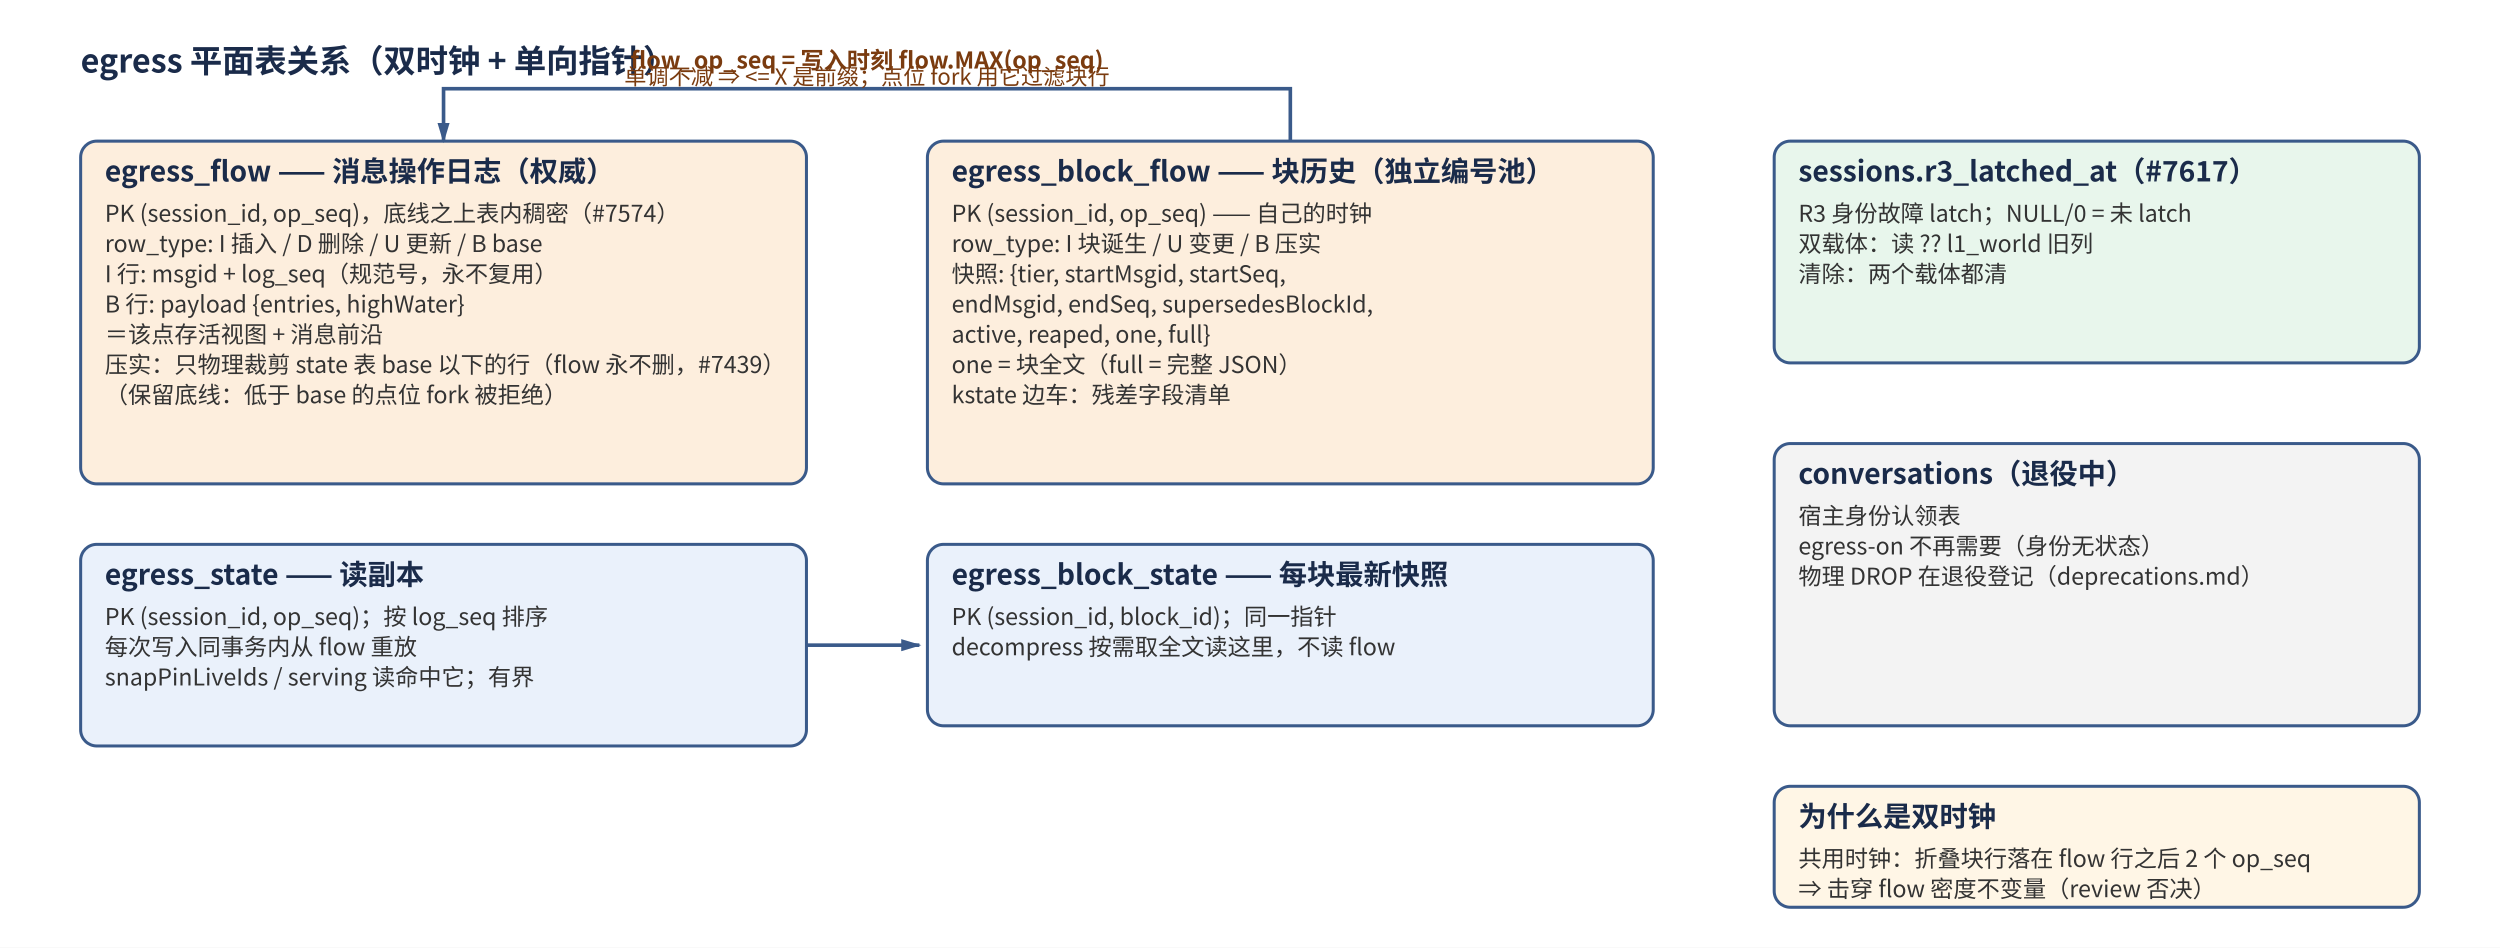
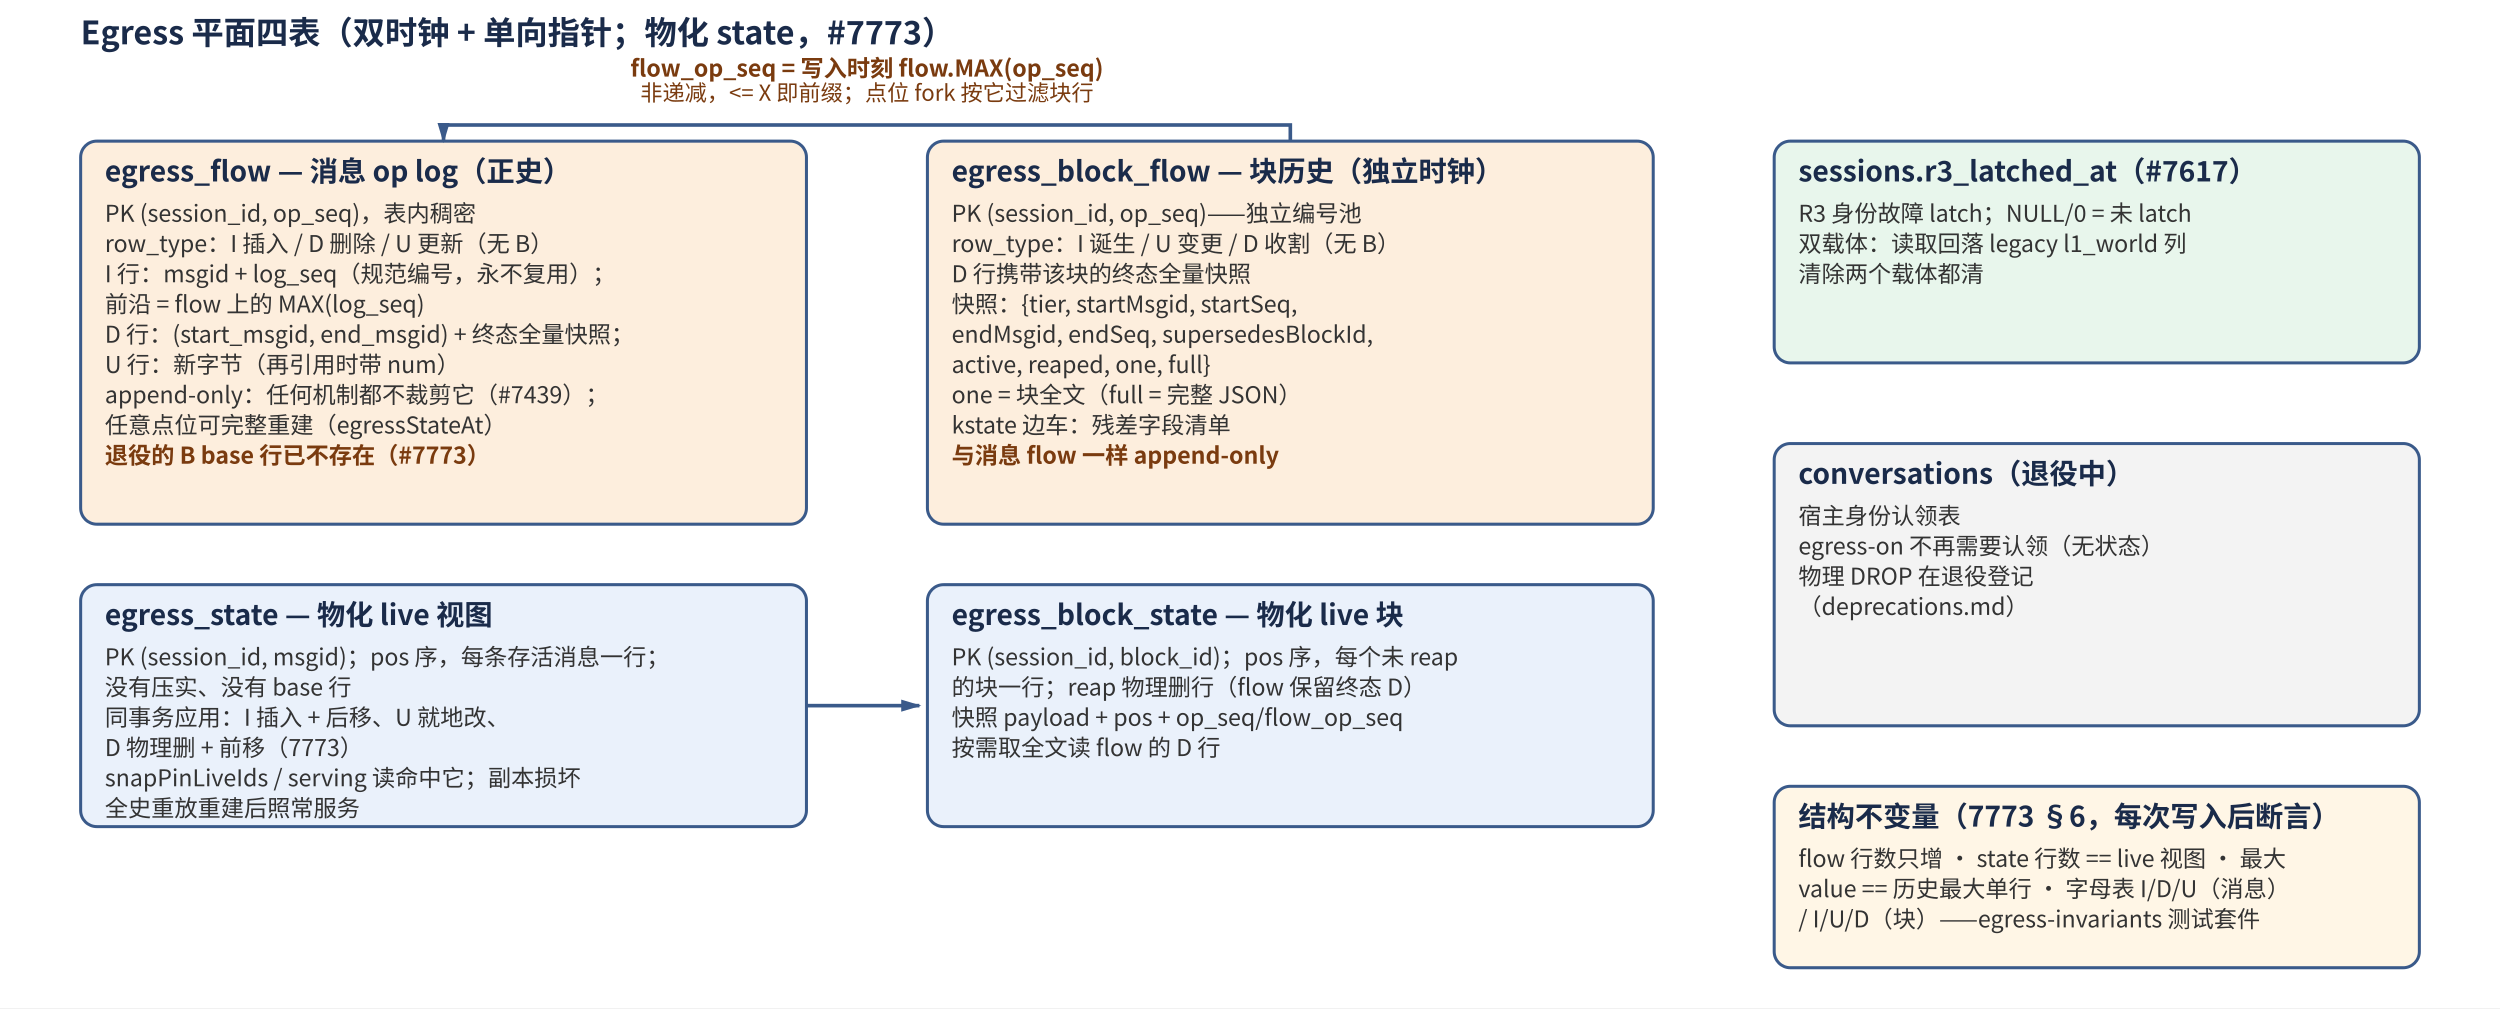
- <svg xmlns="http://www.w3.org/2000/svg" width="1240" height="470" viewBox="0 0 1240 470">
+ <svg xmlns="http://www.w3.org/2000/svg" width="1240" height="500" viewBox="0 0 1240 500">
  <defs>
    <marker id="ah" markerWidth="10" markerHeight="8" refX="9" refY="3" orient="auto" markerUnits="userSpaceOnUse">
      <path d="M0,0 L10,3 L0,6 z" fill="#3a5a8a" />
    </marker>
  </defs>
-   <rect width="1240" height="470" fill="#ffffff" />
-   <text x="40" y="36" font-family="Noto Sans CJK SC,Helvetica,Arial,sans-serif" font-size="16" font-weight="bold" fill="#1a2b4a">egress 平面表关系（双时钟 + 单向指针）</text>
-   <rect x="40" y="70" width="360" height="170" rx="8" fill="#fdeedd" stroke="#3a5a8a" stroke-width="1.5" />
-   <text x="52" y="90" font-family="Noto Sans CJK SC,Helvetica,Arial,sans-serif" font-size="14" font-weight="bold" fill="#1a2b4a">egress_flow —— 消息操作日志（权威）</text>
-   <text x="52" y="110" font-family="Noto Sans CJK SC,Helvetica,Arial,sans-serif" font-size="11.5" fill="#333">PK (session_id, op_seq)，底线之上表内稠密（#7574）</text>
-   <text x="52" y="125" font-family="Noto Sans CJK SC,Helvetica,Arial,sans-serif" font-size="11.5" fill="#333">row_type: I 插入 / D 删除 / U 更新 / B base</text>
-   <text x="52" y="140" font-family="Noto Sans CJK SC,Helvetica,Arial,sans-serif" font-size="11.5" fill="#333">I 行: msgid + log_seq（规范号，永不复用）</text>
-   <text x="52" y="155" font-family="Noto Sans CJK SC,Helvetica,Arial,sans-serif" font-size="11.5" fill="#333">B 行: payload {entries, highWater}</text>
-   <text x="52" y="170" font-family="Noto Sans CJK SC,Helvetica,Arial,sans-serif" font-size="11.5" fill="#333">＝该点存活视图 + 消息前沿</text>
-   <text x="52" y="185" font-family="Noto Sans CJK SC,Helvetica,Arial,sans-serif" font-size="11.5" fill="#333">压实：只物理裁剪 state 表 base 以下的行（flow 永不删，#7439）</text>
-   <text x="52" y="200" font-family="Noto Sans CJK SC,Helvetica,Arial,sans-serif" font-size="11.5" fill="#333">（保留底线：低于 base 的点位 fork 被拒绝）</text>
-   <rect x="40" y="270" width="360" height="100" rx="8" fill="#eaf1fb" stroke="#3a5a8a" stroke-width="1.5" />
-   <text x="52" y="290" font-family="Noto Sans CJK SC,Helvetica,Arial,sans-serif" font-size="14" font-weight="bold" fill="#1a2b4a">egress_state —— 读副本</text>
-   <text x="52" y="310" font-family="Noto Sans CJK SC,Helvetica,Arial,sans-serif" font-size="11.5" fill="#333">PK (session_id, op_seq)；按 log_seq 排序</text>
-   <text x="52" y="325" font-family="Noto Sans CJK SC,Helvetica,Arial,sans-serif" font-size="11.5" fill="#333">每次写入同事务内从 flow 重放</text>
-   <text x="52" y="340" font-family="Noto Sans CJK SC,Helvetica,Arial,sans-serif" font-size="11.5" fill="#333">snapPinLiveIds / serving 读命中它；有界</text>
-   <rect x="460" y="70" width="360" height="170" rx="8" fill="#fdeedd" stroke="#3a5a8a" stroke-width="1.5" />
-   <text x="472" y="90" font-family="Noto Sans CJK SC,Helvetica,Arial,sans-serif" font-size="14" font-weight="bold" fill="#1a2b4a">egress_block_flow —— 块历史（独立编号池）</text>
-   <text x="472" y="110" font-family="Noto Sans CJK SC,Helvetica,Arial,sans-serif" font-size="11.5" fill="#333">PK (session_id, op_seq) —— 自己的时钟</text>
-   <text x="472" y="125" font-family="Noto Sans CJK SC,Helvetica,Arial,sans-serif" font-size="11.5" fill="#333">row_type: I 块诞生 / U 变更 / B 压实</text>
-   <text x="472" y="140" font-family="Noto Sans CJK SC,Helvetica,Arial,sans-serif" font-size="11.5" fill="#333">快照: {tier, startMsgid, startSeq,</text>
-   <text x="472" y="155" font-family="Noto Sans CJK SC,Helvetica,Arial,sans-serif" font-size="11.5" fill="#333">endMsgid, endSeq, supersedesBlockId,</text>
-   <text x="472" y="170" font-family="Noto Sans CJK SC,Helvetica,Arial,sans-serif" font-size="11.5" fill="#333">active, reaped, one, full}</text>
-   <text x="472" y="185" font-family="Noto Sans CJK SC,Helvetica,Arial,sans-serif" font-size="11.5" fill="#333">one = 块全文（full = 完整 JSON）</text>
-   <text x="472" y="200" font-family="Noto Sans CJK SC,Helvetica,Arial,sans-serif" font-size="11.5" fill="#333">kstate 边车：残差字段清单</text>
-   <rect x="460" y="270" width="360" height="90" rx="8" fill="#eaf1fb" stroke="#3a5a8a" stroke-width="1.5" />
-   <text x="472" y="290" font-family="Noto Sans CJK SC,Helvetica,Arial,sans-serif" font-size="14" font-weight="bold" fill="#1a2b4a">egress_block_state —— 每块最新快照</text>
-   <text x="472" y="310" font-family="Noto Sans CJK SC,Helvetica,Arial,sans-serif" font-size="11.5" fill="#333">PK (session_id, block_id)；同一指针</text>
-   <text x="472" y="325" font-family="Noto Sans CJK SC,Helvetica,Arial,sans-serif" font-size="11.5" fill="#333">decompress 按需取全文读这里，不读 flow</text>
+   <rect width="1240" height="500" fill="#ffffff" />
+   <text x="40" y="22" font-family="Noto Sans CJK SC,Helvetica,Arial,sans-serif" font-size="16" font-weight="bold" fill="#1a2b4a">Egress 平面四表（双时钟 + 单向指针；物化 state，#7773）</text>
+   <rect x="40" y="70" width="360" height="190" rx="8" fill="#fdeedd" stroke="#3a5a8a" stroke-width="1.5" />
+   <text x="52" y="90" font-family="Noto Sans CJK SC,Helvetica,Arial,sans-serif" font-size="14" font-weight="bold" fill="#1a2b4a">egress_flow — 消息 op log（正史）</text>
+   <text x="52" y="110" font-family="Noto Sans CJK SC,Helvetica,Arial,sans-serif" font-size="11.5" fill="#333">PK (session_id, op_seq)，表内稠密</text>
+   <text x="52" y="125" font-family="Noto Sans CJK SC,Helvetica,Arial,sans-serif" font-size="11.5" fill="#333">row_type：I 插入 / D 删除 / U 更新（无 B）</text>
+   <text x="52" y="140" font-family="Noto Sans CJK SC,Helvetica,Arial,sans-serif" font-size="11.5" fill="#333">I 行：msgid + log_seq（规范编号，永不复用）；</text>
+   <text x="52" y="155" font-family="Noto Sans CJK SC,Helvetica,Arial,sans-serif" font-size="11.5" fill="#333">前沿 = flow 上的 MAX(log_seq)</text>
+   <text x="52" y="170" font-family="Noto Sans CJK SC,Helvetica,Arial,sans-serif" font-size="11.5" fill="#333">D 行：(start_msgid, end_msgid) + 终态全量快照；</text>
+   <text x="52" y="185" font-family="Noto Sans CJK SC,Helvetica,Arial,sans-serif" font-size="11.5" fill="#333">U 行：新字节（再引用时带 num）</text>
+   <text x="52" y="200" font-family="Noto Sans CJK SC,Helvetica,Arial,sans-serif" font-size="11.5" fill="#333">append-only：任何机制都不裁剪它（#7439）；</text>
+   <text x="52" y="215" font-family="Noto Sans CJK SC,Helvetica,Arial,sans-serif" font-size="11.5" fill="#333">任意点位可完整重建（egressStateAt）</text>
+   <text x="52" y="230" font-family="Noto Sans CJK SC,Helvetica,Arial,sans-serif" font-size="11.5" fill="#7a3b0f" font-weight="bold">退役的 B base 行已不存在（#7773）</text>
+   <rect x="40" y="290" width="360" height="120" rx="8" fill="#eaf1fb" stroke="#3a5a8a" stroke-width="1.5" />
+   <text x="52" y="310" font-family="Noto Sans CJK SC,Helvetica,Arial,sans-serif" font-size="14" font-weight="bold" fill="#1a2b4a">egress_state — 物化 live 视图</text>
+   <text x="52" y="330" font-family="Noto Sans CJK SC,Helvetica,Arial,sans-serif" font-size="11.5" fill="#333">PK (session_id, msgid)；pos 序，每条存活消息一行；</text>
+   <text x="52" y="345" font-family="Noto Sans CJK SC,Helvetica,Arial,sans-serif" font-size="11.5" fill="#333">没有压实、没有 base 行</text>
+   <text x="52" y="360" font-family="Noto Sans CJK SC,Helvetica,Arial,sans-serif" font-size="11.5" fill="#333">同事务应用：I 插入 + 后移、U 就地改、</text>
+   <text x="52" y="375" font-family="Noto Sans CJK SC,Helvetica,Arial,sans-serif" font-size="11.5" fill="#333">D 物理删 + 前移（7773）</text>
+   <text x="52" y="390" font-family="Noto Sans CJK SC,Helvetica,Arial,sans-serif" font-size="11.5" fill="#333">snapPinLiveIds / serving 读命中它；副本损坏</text>
+   <text x="52" y="405" font-family="Noto Sans CJK SC,Helvetica,Arial,sans-serif" font-size="11.5" fill="#333">全史重放重建后照常服务</text>
+   <rect x="460" y="70" width="360" height="190" rx="8" fill="#fdeedd" stroke="#3a5a8a" stroke-width="1.5" />
+   <text x="472" y="90" font-family="Noto Sans CJK SC,Helvetica,Arial,sans-serif" font-size="14" font-weight="bold" fill="#1a2b4a">egress_block_flow — 块历史（独立时钟）</text>
+   <text x="472" y="110" font-family="Noto Sans CJK SC,Helvetica,Arial,sans-serif" font-size="11.5" fill="#333">PK (session_id, op_seq)——独立编号池</text>
+   <text x="472" y="125" font-family="Noto Sans CJK SC,Helvetica,Arial,sans-serif" font-size="11.5" fill="#333">row_type：I 诞生 / U 变更 / D 收割（无 B）</text>
+   <text x="472" y="140" font-family="Noto Sans CJK SC,Helvetica,Arial,sans-serif" font-size="11.5" fill="#333">D 行携带该块的终态全量快照</text>
+   <text x="472" y="155" font-family="Noto Sans CJK SC,Helvetica,Arial,sans-serif" font-size="11.5" fill="#333">快照：{tier, startMsgid, startSeq,</text>
+   <text x="472" y="170" font-family="Noto Sans CJK SC,Helvetica,Arial,sans-serif" font-size="11.5" fill="#333">endMsgid, endSeq, supersedesBlockId,</text>
+   <text x="472" y="185" font-family="Noto Sans CJK SC,Helvetica,Arial,sans-serif" font-size="11.5" fill="#333">active, reaped, one, full}</text>
+   <text x="472" y="200" font-family="Noto Sans CJK SC,Helvetica,Arial,sans-serif" font-size="11.5" fill="#333">one = 块全文（full = 完整 JSON）</text>
+   <text x="472" y="215" font-family="Noto Sans CJK SC,Helvetica,Arial,sans-serif" font-size="11.5" fill="#333">kstate 边车：残差字段清单</text>
+   <text x="472" y="230" font-family="Noto Sans CJK SC,Helvetica,Arial,sans-serif" font-size="11.5" fill="#7a3b0f" font-weight="bold">与消息 flow 一样 append-only</text>
+   <rect x="460" y="290" width="360" height="120" rx="8" fill="#eaf1fb" stroke="#3a5a8a" stroke-width="1.5" />
+   <text x="472" y="310" font-family="Noto Sans CJK SC,Helvetica,Arial,sans-serif" font-size="14" font-weight="bold" fill="#1a2b4a">egress_block_state — 物化 live 块</text>
+   <text x="472" y="330" font-family="Noto Sans CJK SC,Helvetica,Arial,sans-serif" font-size="11.5" fill="#333">PK (session_id, block_id)；pos 序，每个未 reap</text>
+   <text x="472" y="345" font-family="Noto Sans CJK SC,Helvetica,Arial,sans-serif" font-size="11.5" fill="#333">的块一行；reap 物理删行（flow 保留终态 D）</text>
+   <text x="472" y="360" font-family="Noto Sans CJK SC,Helvetica,Arial,sans-serif" font-size="11.5" fill="#333">快照 payload + pos + op_seq/flow_op_seq</text>
+   <text x="472" y="375" font-family="Noto Sans CJK SC,Helvetica,Arial,sans-serif" font-size="11.5" fill="#333">按需取全文读 flow 的 D 行</text>
  <rect x="880" y="70" width="320" height="110" rx="8" fill="#e8f6ec" stroke="#3a5a8a" stroke-width="1.5" />
  <text x="892" y="90" font-family="Noto Sans CJK SC,Helvetica,Arial,sans-serif" font-size="14" font-weight="bold" fill="#1a2b4a">sessions.r3_latched_at（#7617）</text>
  <text x="892" y="110" font-family="Noto Sans CJK SC,Helvetica,Arial,sans-serif" font-size="11.5" fill="#333">R3 身份故障 latch；NULL/0 = 未 latch</text>
-   <text x="892" y="125" font-family="Noto Sans CJK SC,Helvetica,Arial,sans-serif" font-size="11.5" fill="#333">双载体：读 ?? l1_world 旧列</text>
-   <text x="892" y="140" font-family="Noto Sans CJK SC,Helvetica,Arial,sans-serif" font-size="11.5" fill="#333">清除：两个载体都清</text>
+   <text x="892" y="125" font-family="Noto Sans CJK SC,Helvetica,Arial,sans-serif" font-size="11.5" fill="#333">双载体：读取回落 legacy l1_world 列</text>
+   <text x="892" y="140" font-family="Noto Sans CJK SC,Helvetica,Arial,sans-serif" font-size="11.5" fill="#333">清除两个载体都清</text>
  <rect x="880" y="220" width="320" height="140" rx="8" fill="#f3f3f3" stroke="#3a5a8a" stroke-width="1.5" />
  <text x="892" y="240" font-family="Noto Sans CJK SC,Helvetica,Arial,sans-serif" font-size="14" font-weight="bold" fill="#1a2b4a">conversations（退役中）</text>
  <text x="892" y="260" font-family="Noto Sans CJK SC,Helvetica,Arial,sans-serif" font-size="11.5" fill="#333">宿主身份认领表</text>
-   <text x="892" y="275" font-family="Noto Sans CJK SC,Helvetica,Arial,sans-serif" font-size="11.5" fill="#333">egress-on 不再需要（身份无状态）</text>
-   <text x="892" y="290" font-family="Noto Sans CJK SC,Helvetica,Arial,sans-serif" font-size="11.5" fill="#333">物理 DROP 在退役登记（deprecations.md）</text>
-   <line x1="400" y1="320" x2="456" y2="320" stroke="#3a5a8a" stroke-width="1.8" marker-end="url(#ah)" />
-   <path d="M 640 70 L 640 44 L 220 44 L 220 70" fill="none" stroke="#3a5a8a" stroke-width="1.8" marker-end="url(#ah)" />
-   <text x="430" y="34" font-family="Noto Sans CJK SC,Helvetica,Arial,sans-serif" font-size="11.5" fill="#7a3b0f" text-anchor="middle" font-weight="bold">flow_op_seq = 写入时刻 flow.MAX(op_seq)</text>
-   <text x="430" y="42" font-family="Noto Sans CJK SC,Helvetica,Arial,sans-serif" font-size="11" fill="#7a3b0f" text-anchor="middle">单调不减 ⇒ &lt;= X 是前缀；点位 fork 用它过滤块行</text>
-   <rect x="880" y="390" width="320" height="60" rx="8" fill="#fff6e6" stroke="#3a5a8a" stroke-width="1.5" />
-   <text x="892" y="410" font-family="Noto Sans CJK SC,Helvetica,Arial,sans-serif" font-size="14" font-weight="bold" fill="#1a2b4a">为什么是双时钟</text>
-   <text x="892" y="430" font-family="Noto Sans CJK SC,Helvetica,Arial,sans-serif" font-size="11.5" fill="#333">共用时钟：折叠块行落在 flow 行之后 2 个 op_seq</text>
-   <text x="892" y="445" font-family="Noto Sans CJK SC,Helvetica,Arial,sans-serif" font-size="11.5" fill="#333">⇒ 击穿 flow 密度不变量（review 否决）</text>
+   <text x="892" y="275" font-family="Noto Sans CJK SC,Helvetica,Arial,sans-serif" font-size="11.5" fill="#333">egress-on 不再需要认领（无状态）</text>
+   <text x="892" y="290" font-family="Noto Sans CJK SC,Helvetica,Arial,sans-serif" font-size="11.5" fill="#333">物理 DROP 在退役登记</text>
+   <text x="892" y="305" font-family="Noto Sans CJK SC,Helvetica,Arial,sans-serif" font-size="11.5" fill="#333">（deprecations.md）</text>
+   <line x1="400" y1="350" x2="456" y2="350" stroke="#3a5a8a" stroke-width="1.8" marker-end="url(#ah)" />
+   <path d="M 640 70 L 640 62 L 220 62 L 220 70" fill="none" stroke="#3a5a8a" stroke-width="1.8" marker-end="url(#ah)" />
+   <text x="430" y="38" font-family="Noto Sans CJK SC,Helvetica,Arial,sans-serif" font-size="11.5" fill="#7a3b0f" text-anchor="middle" font-weight="bold">flow_op_seq = 写入时刻 flow.MAX(op_seq)</text>
+   <text x="430" y="50" font-family="Noto Sans CJK SC,Helvetica,Arial,sans-serif" font-size="11" fill="#7a3b0f" text-anchor="middle">非递减，&lt;= X 即前缀；点位 fork 按它过滤块行</text>
+   <rect x="880" y="390" width="320" height="90" rx="8" fill="#fff6e6" stroke="#3a5a8a" stroke-width="1.5" />
+   <text x="892" y="410" font-family="Noto Sans CJK SC,Helvetica,Arial,sans-serif" font-size="14" font-weight="bold" fill="#1a2b4a">结构不变量（7773 §6，每次写入后断言）</text>
+   <text x="892" y="430" font-family="Noto Sans CJK SC,Helvetica,Arial,sans-serif" font-size="11.5" fill="#333">flow 行数只增 · state 行数 == live 视图 · 最大</text>
+   <text x="892" y="445" font-family="Noto Sans CJK SC,Helvetica,Arial,sans-serif" font-size="11.5" fill="#333">value == 历史最大单行 · 字母表 I/D/U（消息）</text>
+   <text x="892" y="460" font-family="Noto Sans CJK SC,Helvetica,Arial,sans-serif" font-size="11.5" fill="#333">/ I/U/D（块）——egress-invariants 测试套件</text>
</svg>
